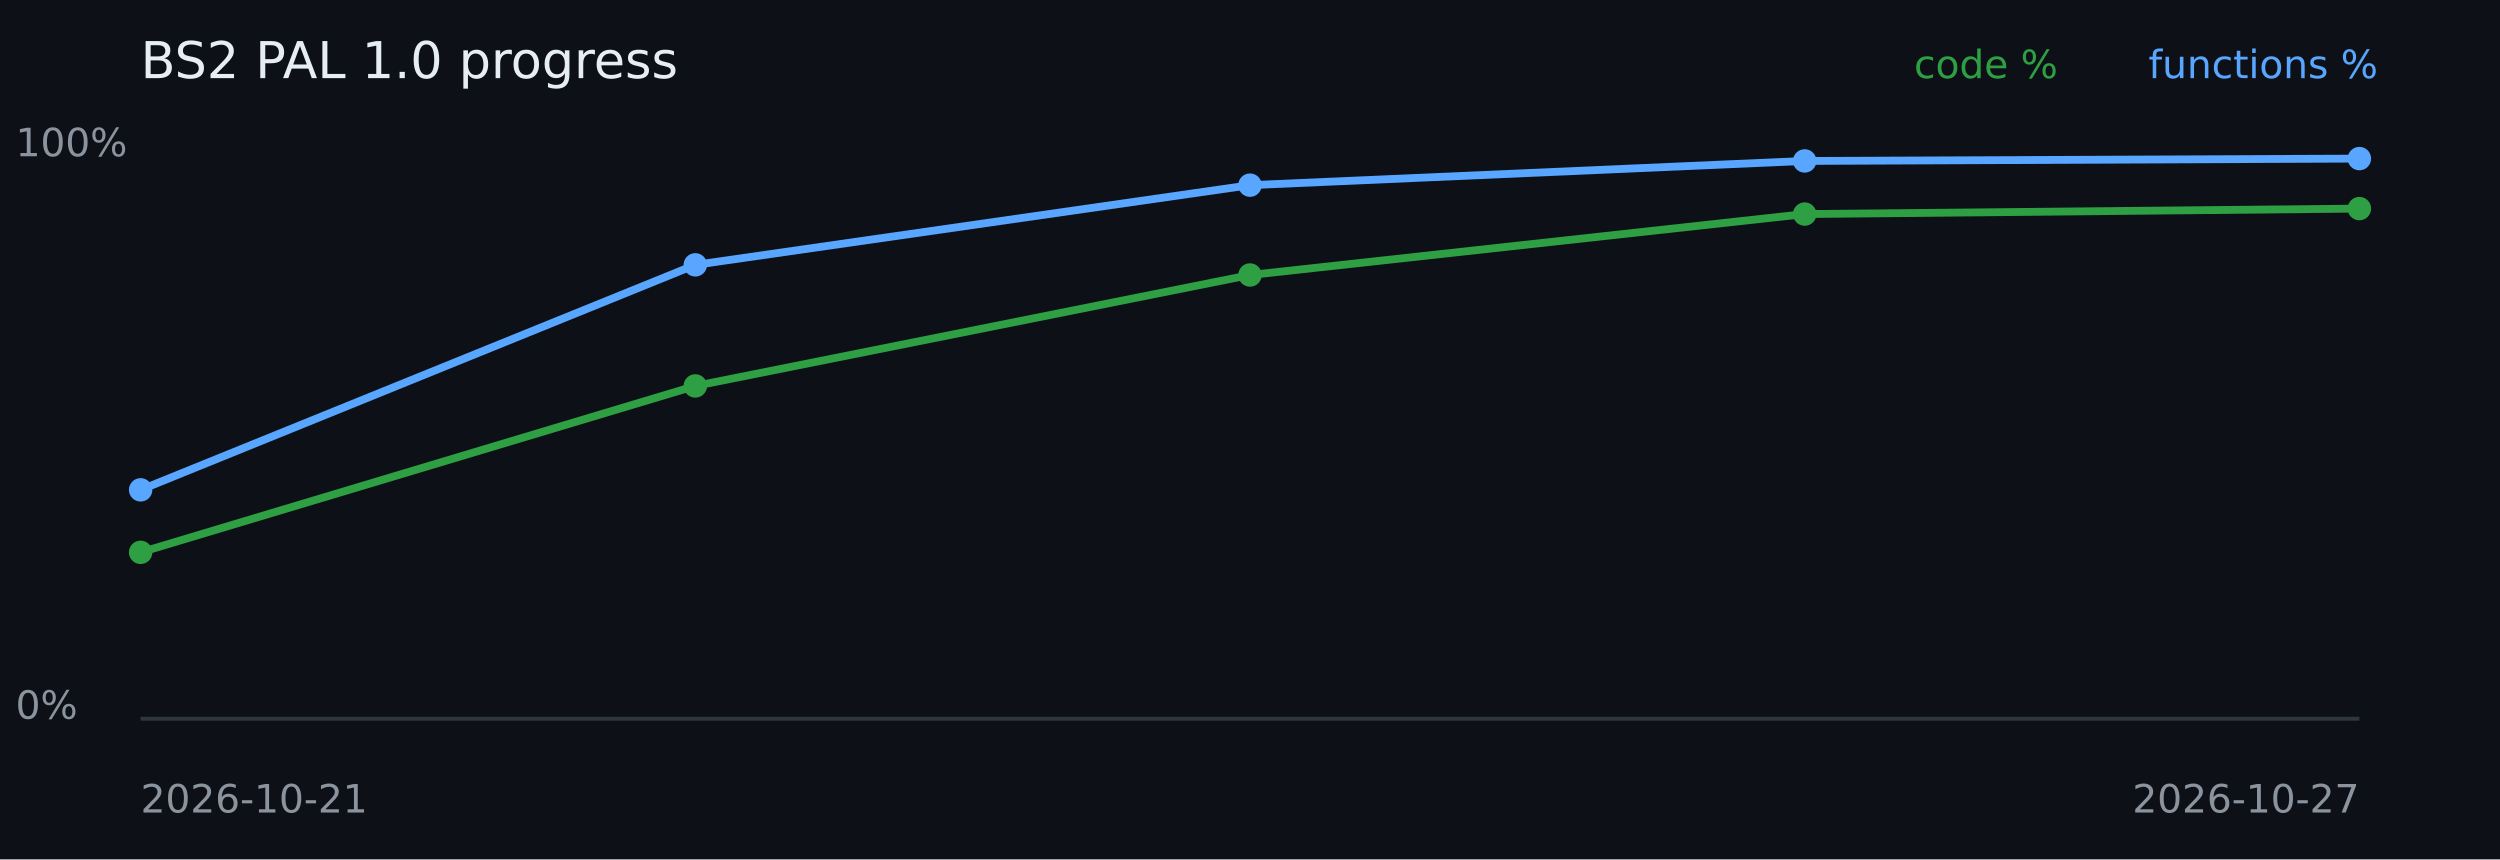
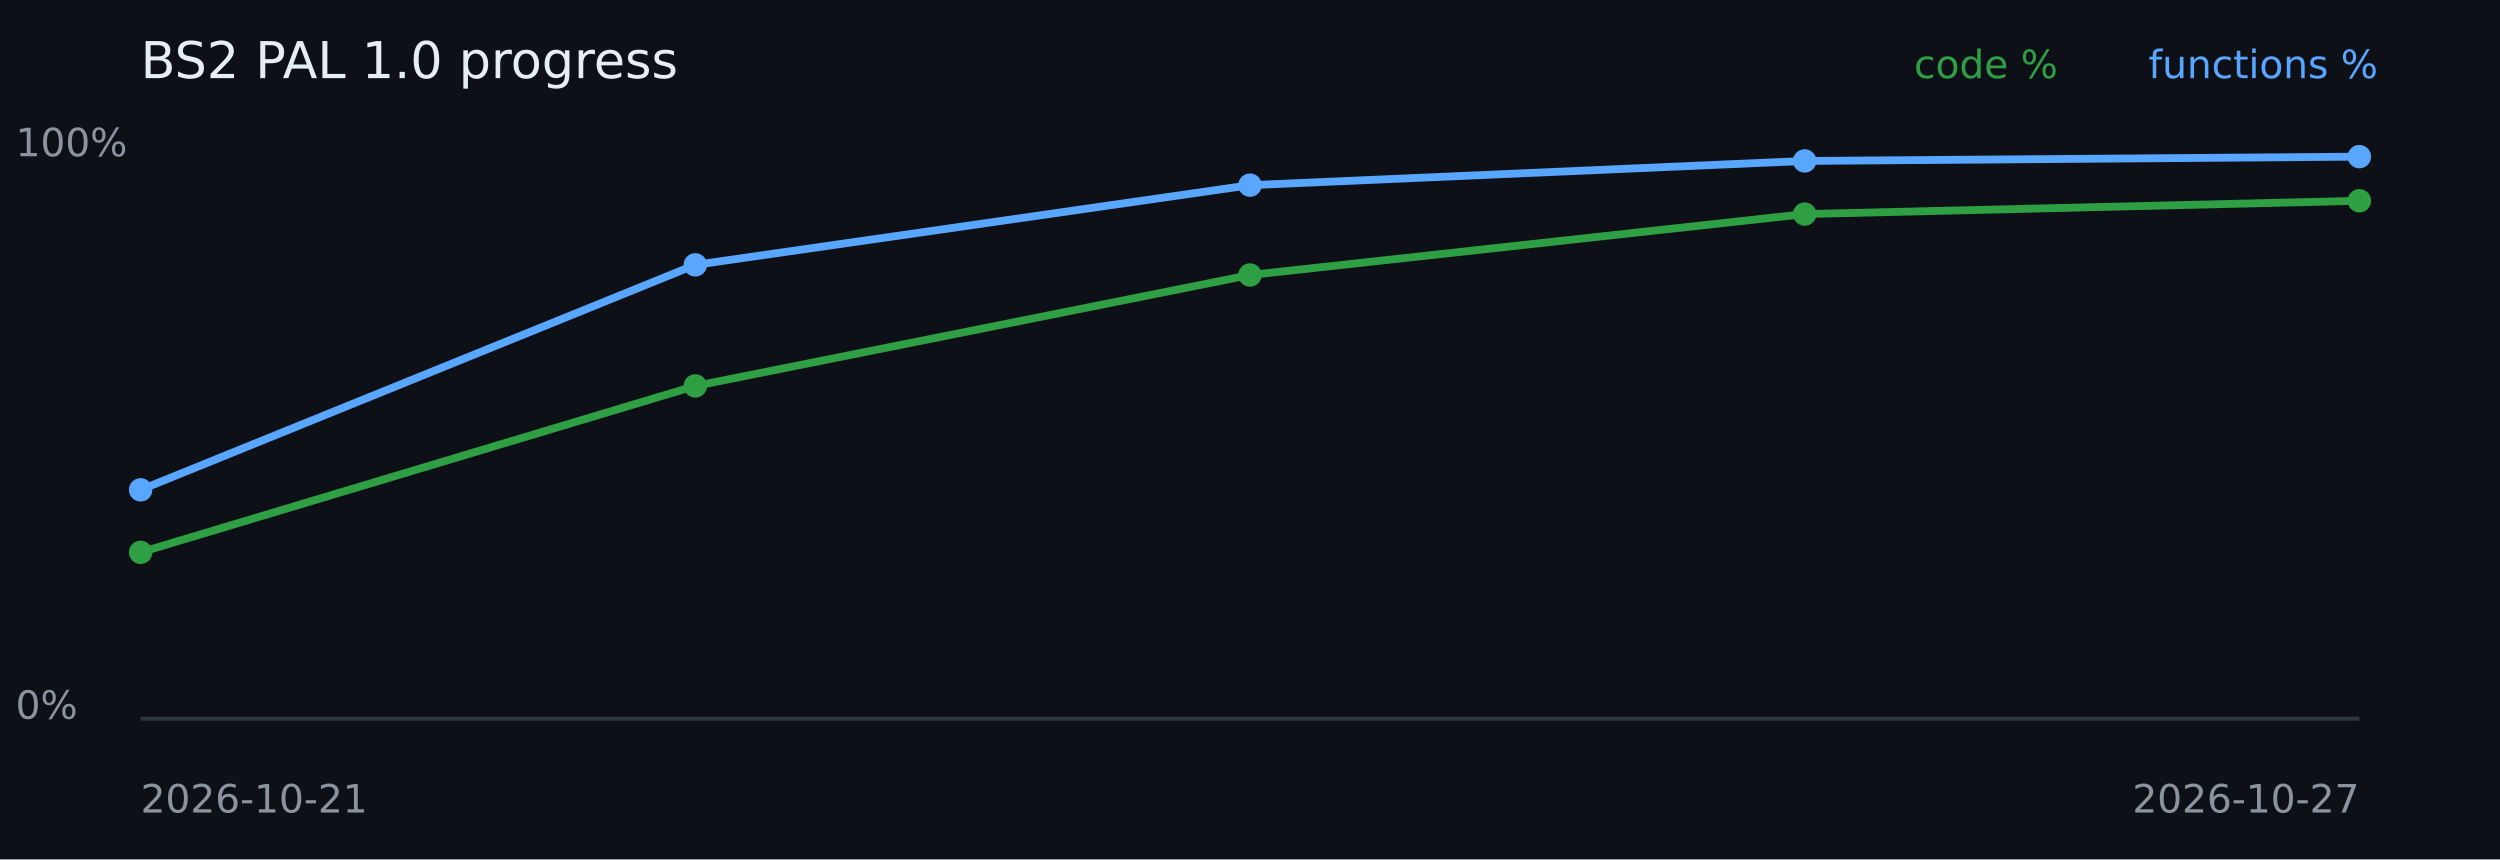
<svg xmlns="http://www.w3.org/2000/svg" width="640" height="220" font-family="Verdana,DejaVu Sans,sans-serif">
  <rect width="100%" height="100%" fill="#0d1117" />
  <text x="36" y="20" font-size="13" fill="#e6edf3">BS2 PAL 1.0 progress</text>
  <line x1="36" y1="184" x2="604" y2="184" stroke="#30363d" />
  <text x="4" y="40" font-size="10" fill="#8b949e">100%</text>
  <text x="4" y="184" font-size="10" fill="#8b949e">0%</text>
-   <polyline fill="none" stroke="#58a6ff" stroke-width="2" points="36.0,125.4 178.0,67.8 320.0,47.4 462.0,41.2 604.0,40.6" />
+   <polyline fill="none" stroke="#58a6ff" stroke-width="2" points="36.0,125.4 178.0,67.8 320.0,47.4 462.0,41.2 604.0,40.1" />
  <circle cx="36.0" cy="125.4" r="3" fill="#58a6ff" />
  <circle cx="178.0" cy="67.8" r="3" fill="#58a6ff" />
  <circle cx="320.0" cy="47.4" r="3" fill="#58a6ff" />
  <circle cx="462.0" cy="41.2" r="3" fill="#58a6ff" />
-   <circle cx="604.0" cy="40.6" r="3" fill="#58a6ff" />
-   <polyline fill="none" stroke="#2ea043" stroke-width="2" points="36.0,141.4 178.0,98.8 320.0,70.4 462.0,54.8 604.0,53.4" />
+   <circle cx="604.0" cy="40.1" r="3" fill="#58a6ff" />
+   <polyline fill="none" stroke="#2ea043" stroke-width="2" points="36.0,141.4 178.0,98.8 320.0,70.4 462.0,54.8 604.0,51.4" />
  <circle cx="36.0" cy="141.4" r="3" fill="#2ea043" />
  <circle cx="178.0" cy="98.8" r="3" fill="#2ea043" />
  <circle cx="320.0" cy="70.4" r="3" fill="#2ea043" />
  <circle cx="462.0" cy="54.8" r="3" fill="#2ea043" />
-   <circle cx="604.0" cy="53.4" r="3" fill="#2ea043" />
+   <circle cx="604.0" cy="51.4" r="3" fill="#2ea043" />
  <text x="490" y="20" font-size="10" fill="#2ea043">code %</text>
  <text x="550" y="20" font-size="10" fill="#58a6ff">functions %</text>
  <text x="36" y="208" font-size="10" fill="#8b949e">2026-10-21</text>
  <text x="604" y="208" font-size="10" fill="#8b949e" text-anchor="end">2026-10-27</text>
</svg>
